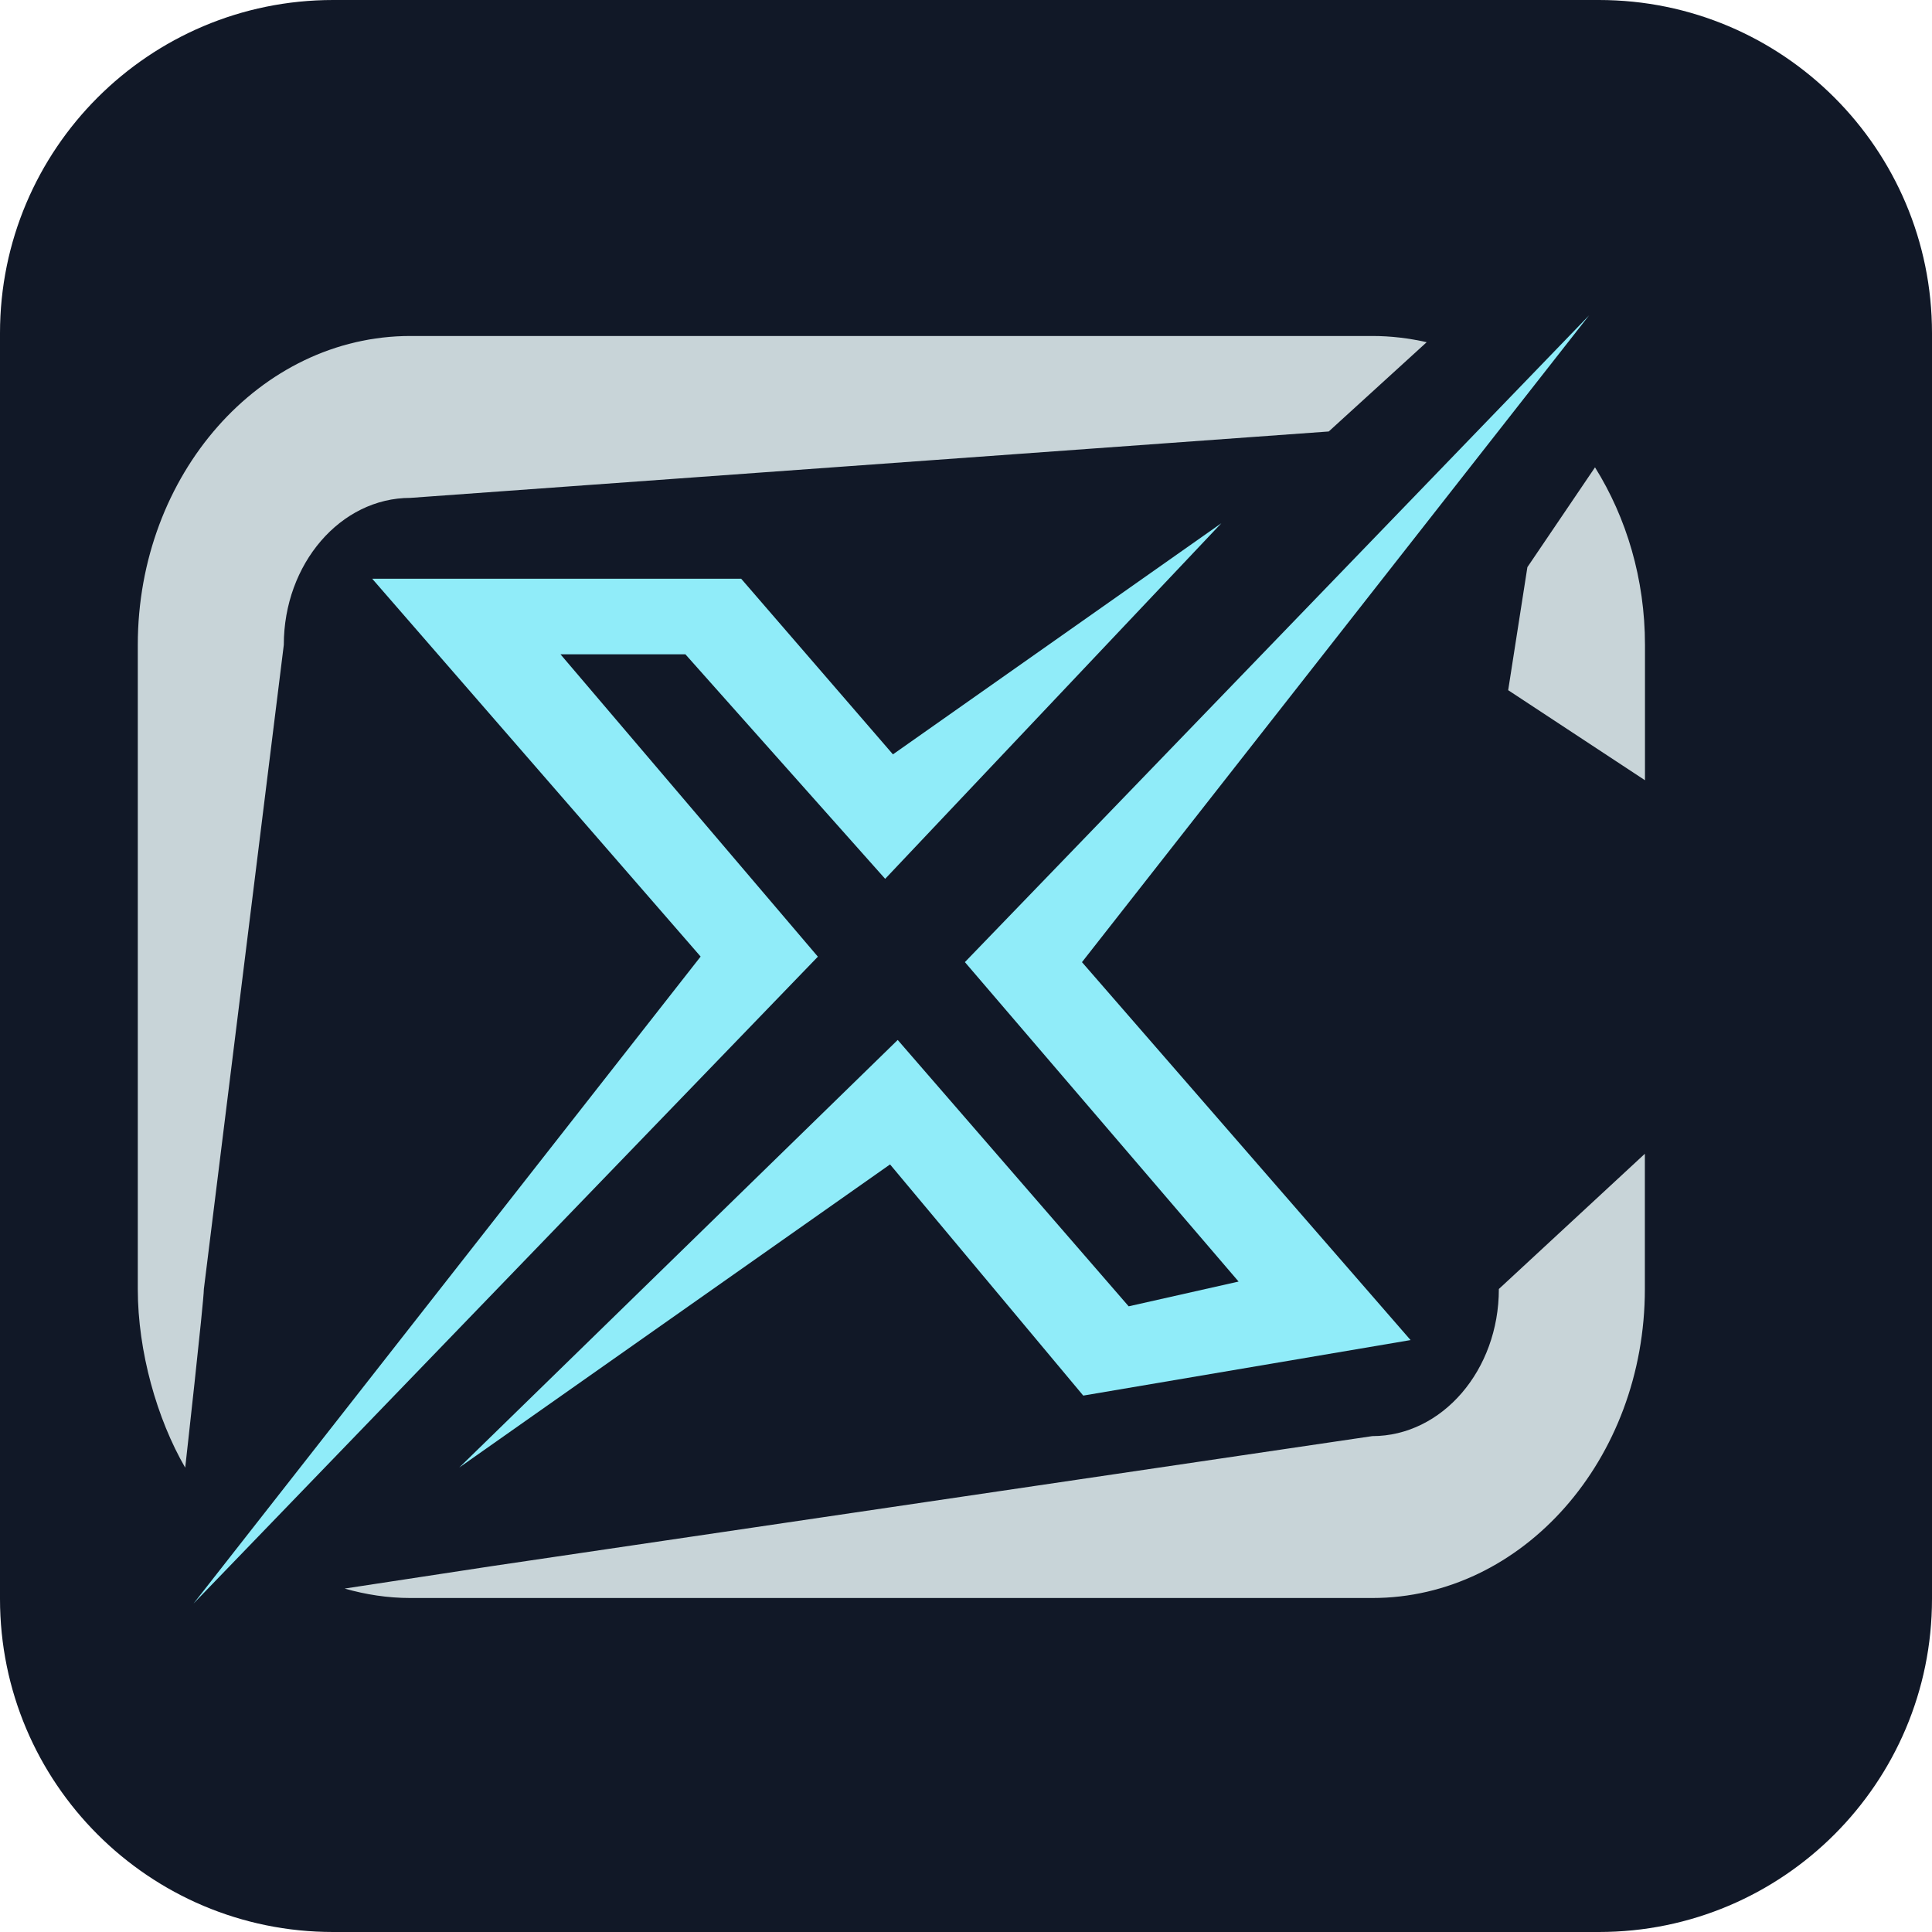
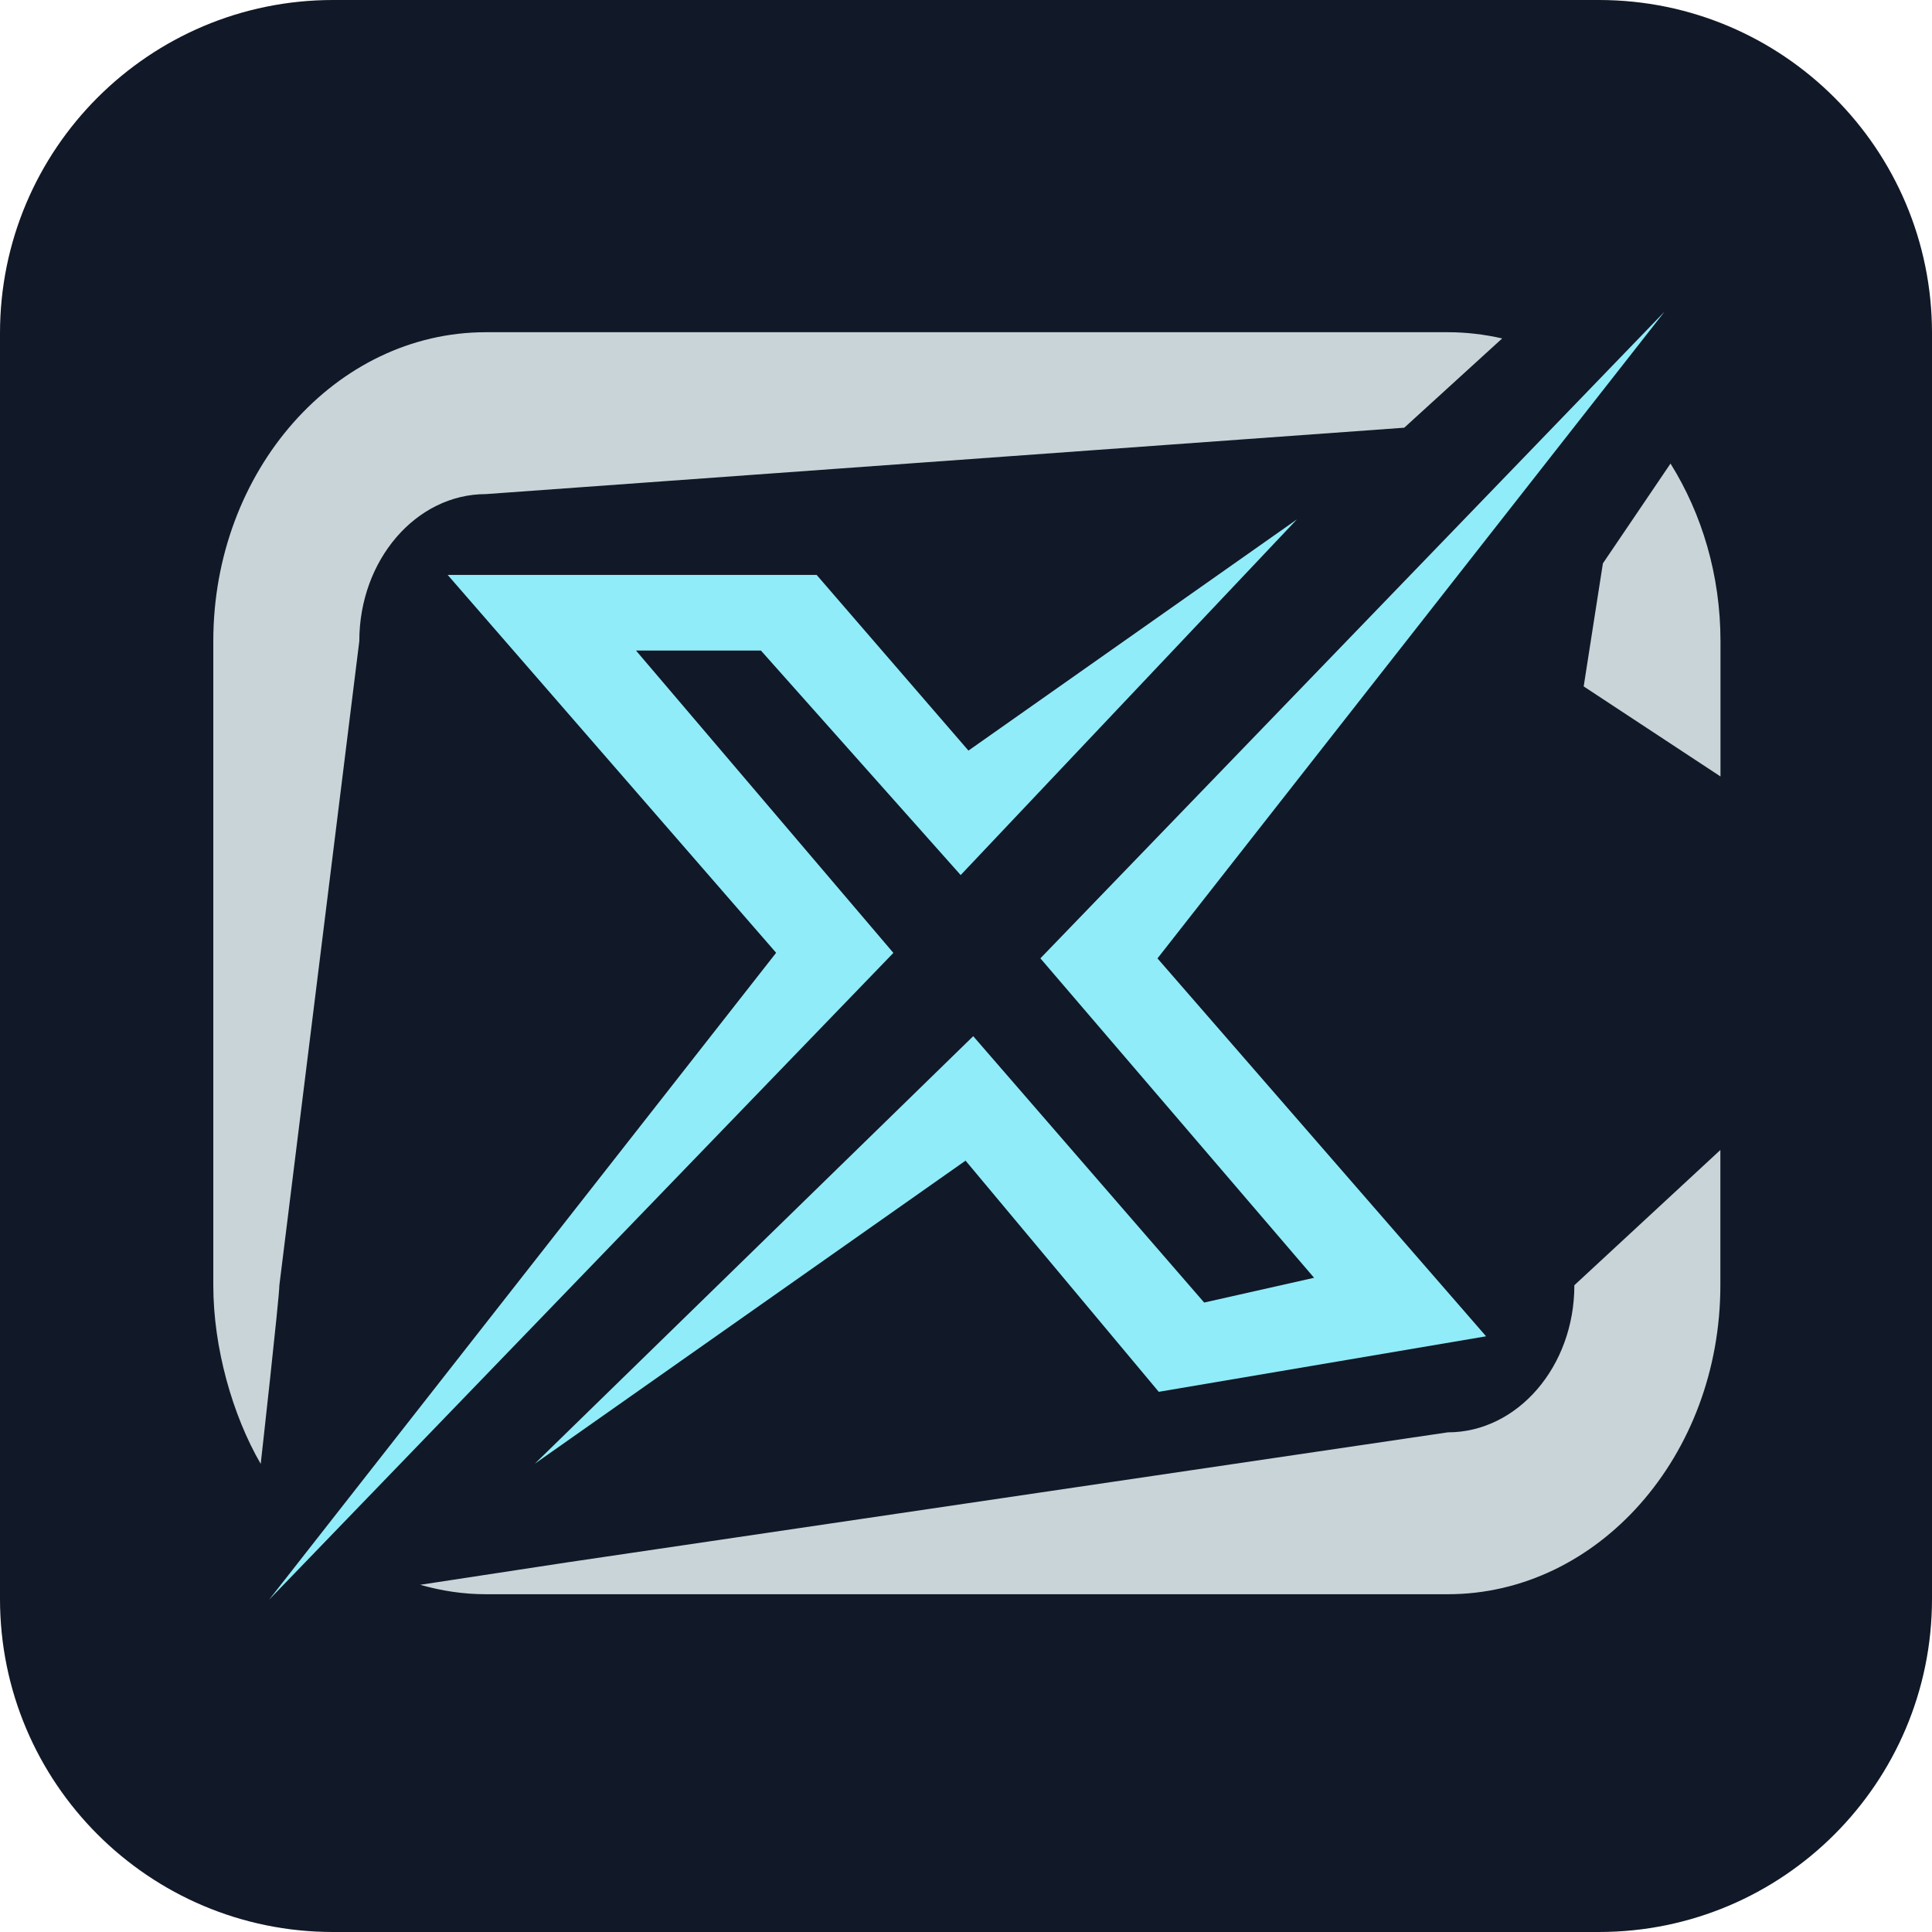
- <svg xmlns="http://www.w3.org/2000/svg" viewBox="-11 -25 174 174" width="512" height="512">
-   <rect x="-11" y="-25" width="174" height="174" rx="30" fill="#111827" />
+ <svg xmlns="http://www.w3.org/2000/svg" viewBox="-17.8 -24.66 174 174" width="512" height="512">
+   <rect x="-17.8" y="-24.66" width="174" height="174" rx="30" fill="#111827" />
  <g>
    <path fill="#c8d4d8" d="M7.36,91.1l7.2-58.02c0-7.3,5.11-13.24,11.4-13.24l82.71-5.98,8.82-8.04c-1.58-.36-3.22-.56-4.9-.56H25.96C12.42,5.26,1.41,17.74,1.41,33.08v58.02c0,5.62,1.73,11.7,4.27,16.08,0,0,1.68-15,1.68-16.08ZM126.56,26.08l-1.73,11.08,12.32,8.11v-12.18c0-5.95-1.67-11.47-4.5-16l-6.09,8.99ZM123.99,91.1c0,7.3-5.11,13.24-11.4,13.24l-79.3,11.71-13.25,2.02c1.9.54,3.87.85,5.92.85h86.63c13.54,0,24.55-12.48,24.55-27.83v-12.18h0l-13.15,12.18Z" />
    <path fill="#90ecf9" d="M86.45,61.66l29.59,34.03-29.48,5-17.4-20.82-38.8,27.3,39.49-38.51,20.8,23.99,9.9-2.23-24.65-28.77L132.12,3.4l-45.68,58.26ZM62.66,61.16l-23.18-27.23h11.25l17.99,20.22,30.28-32.03-29.58,20.82-13.67-15.82H22.52l29.58,34.03L6.43,119.42l56.23-58.26Z" />
  </g>
</svg>
